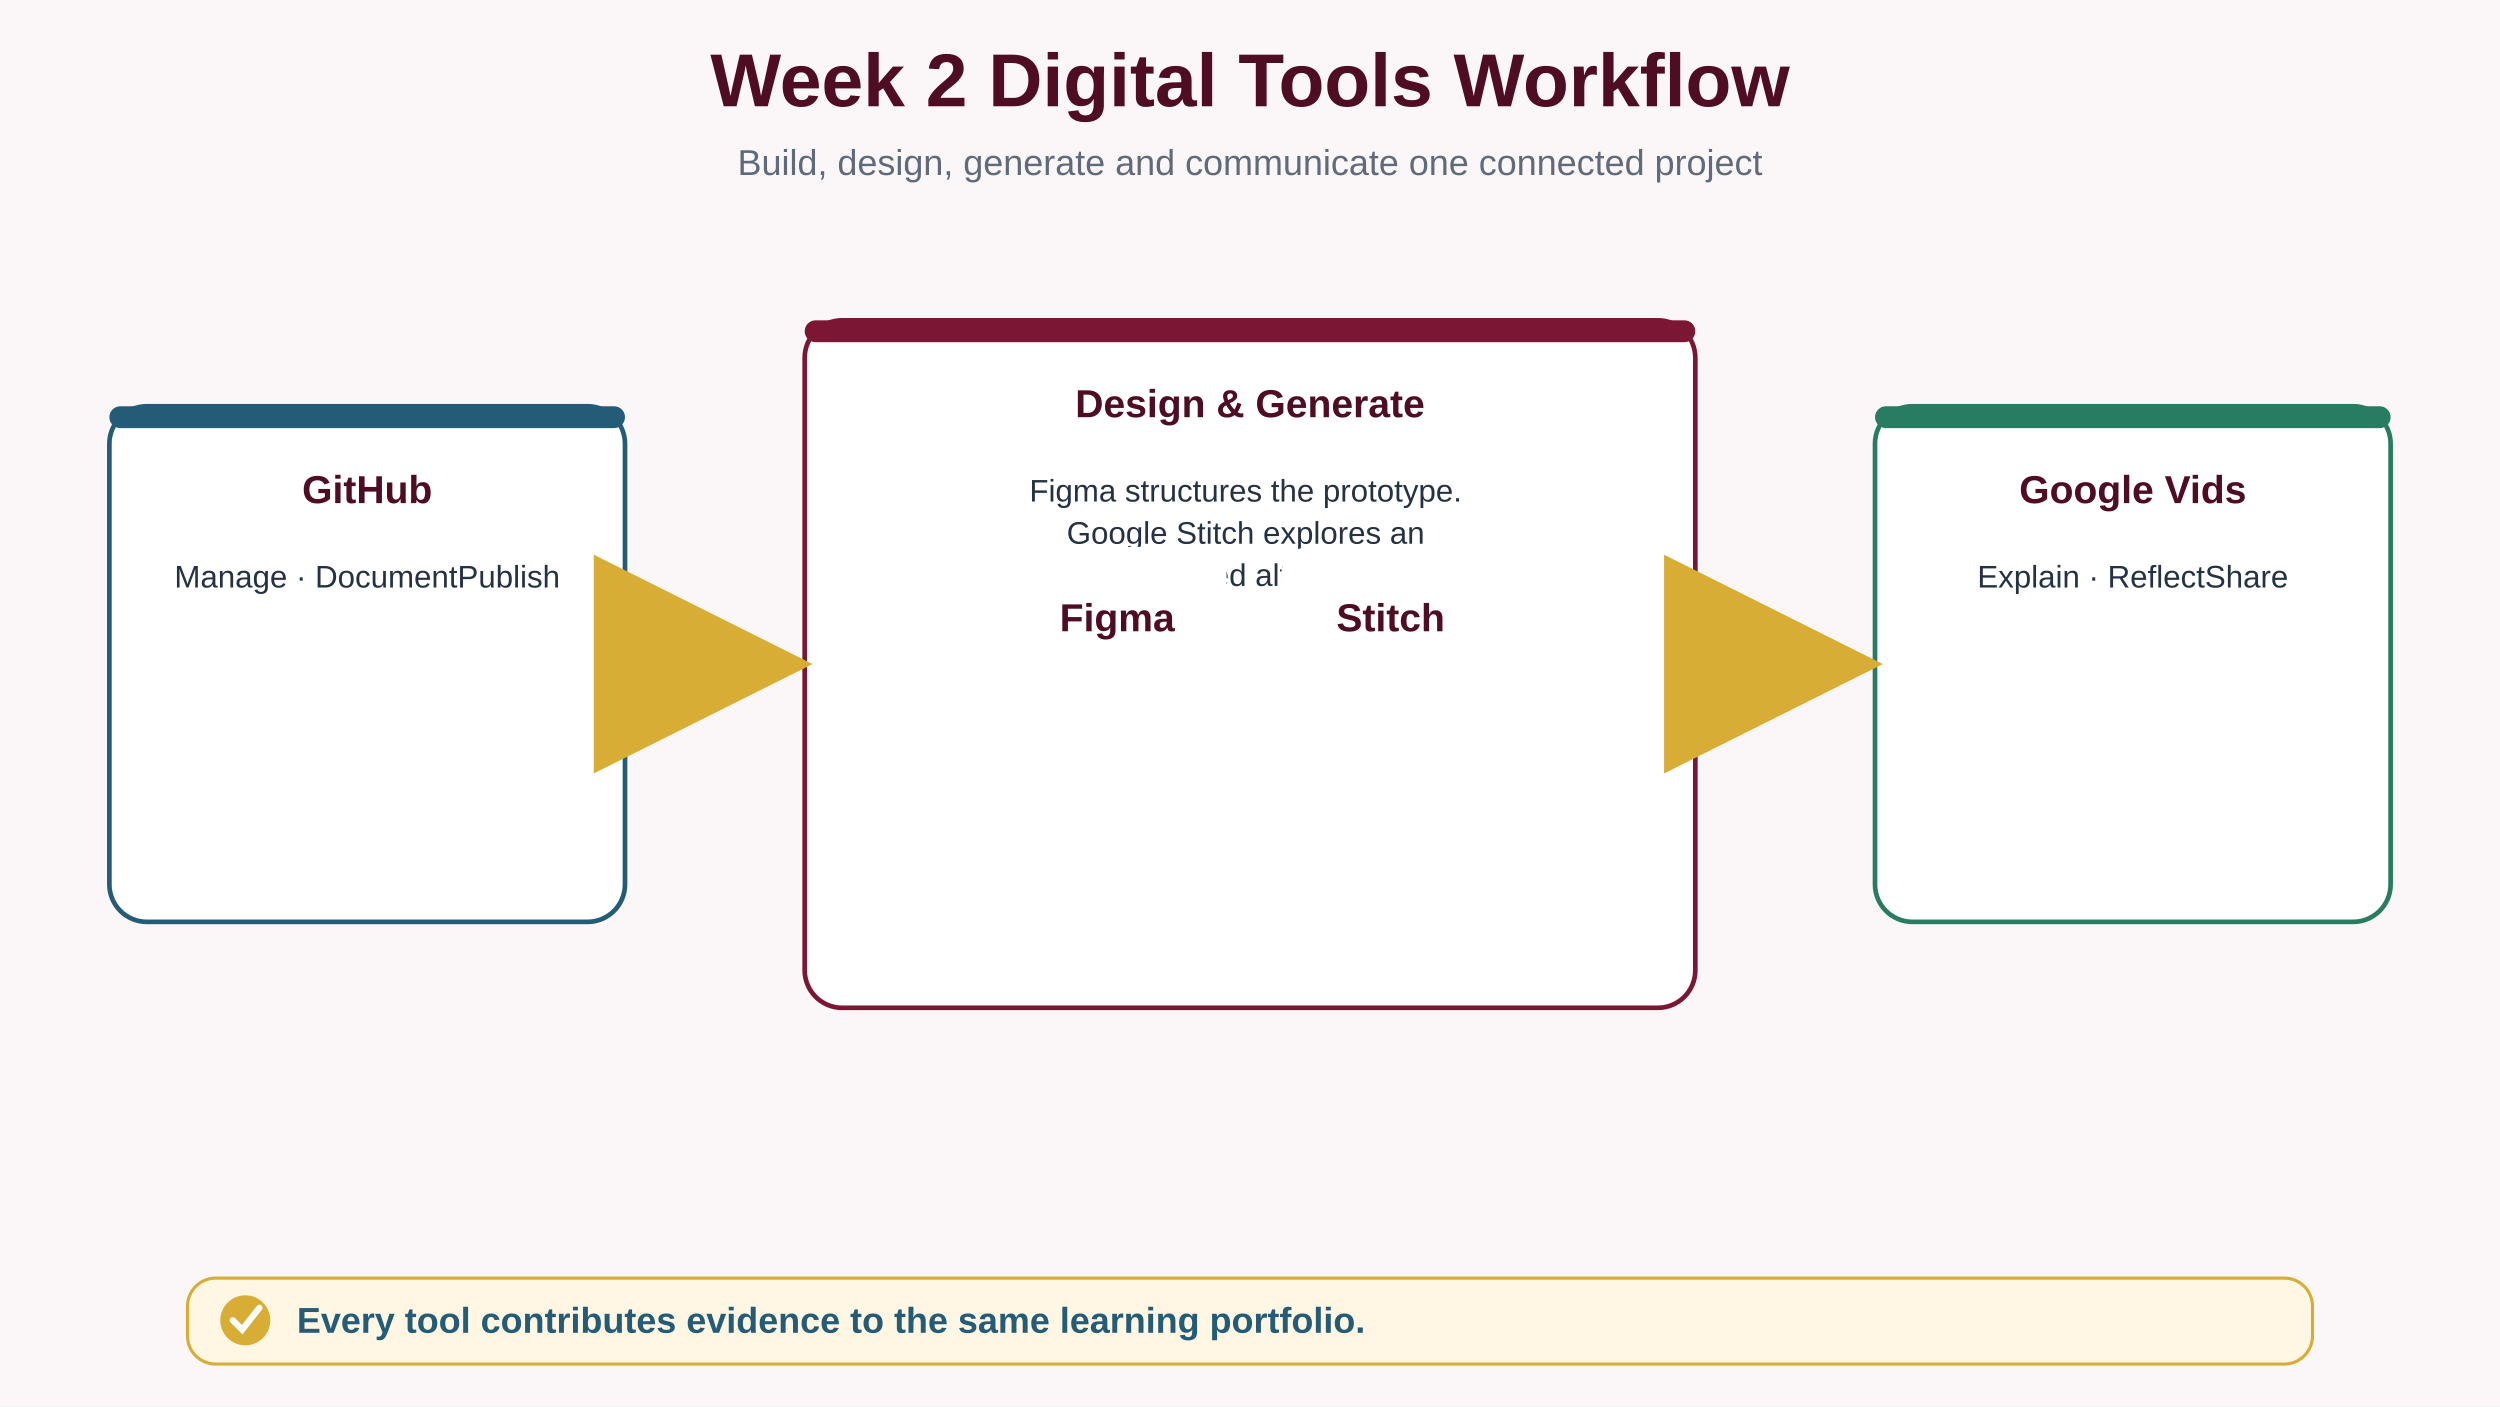
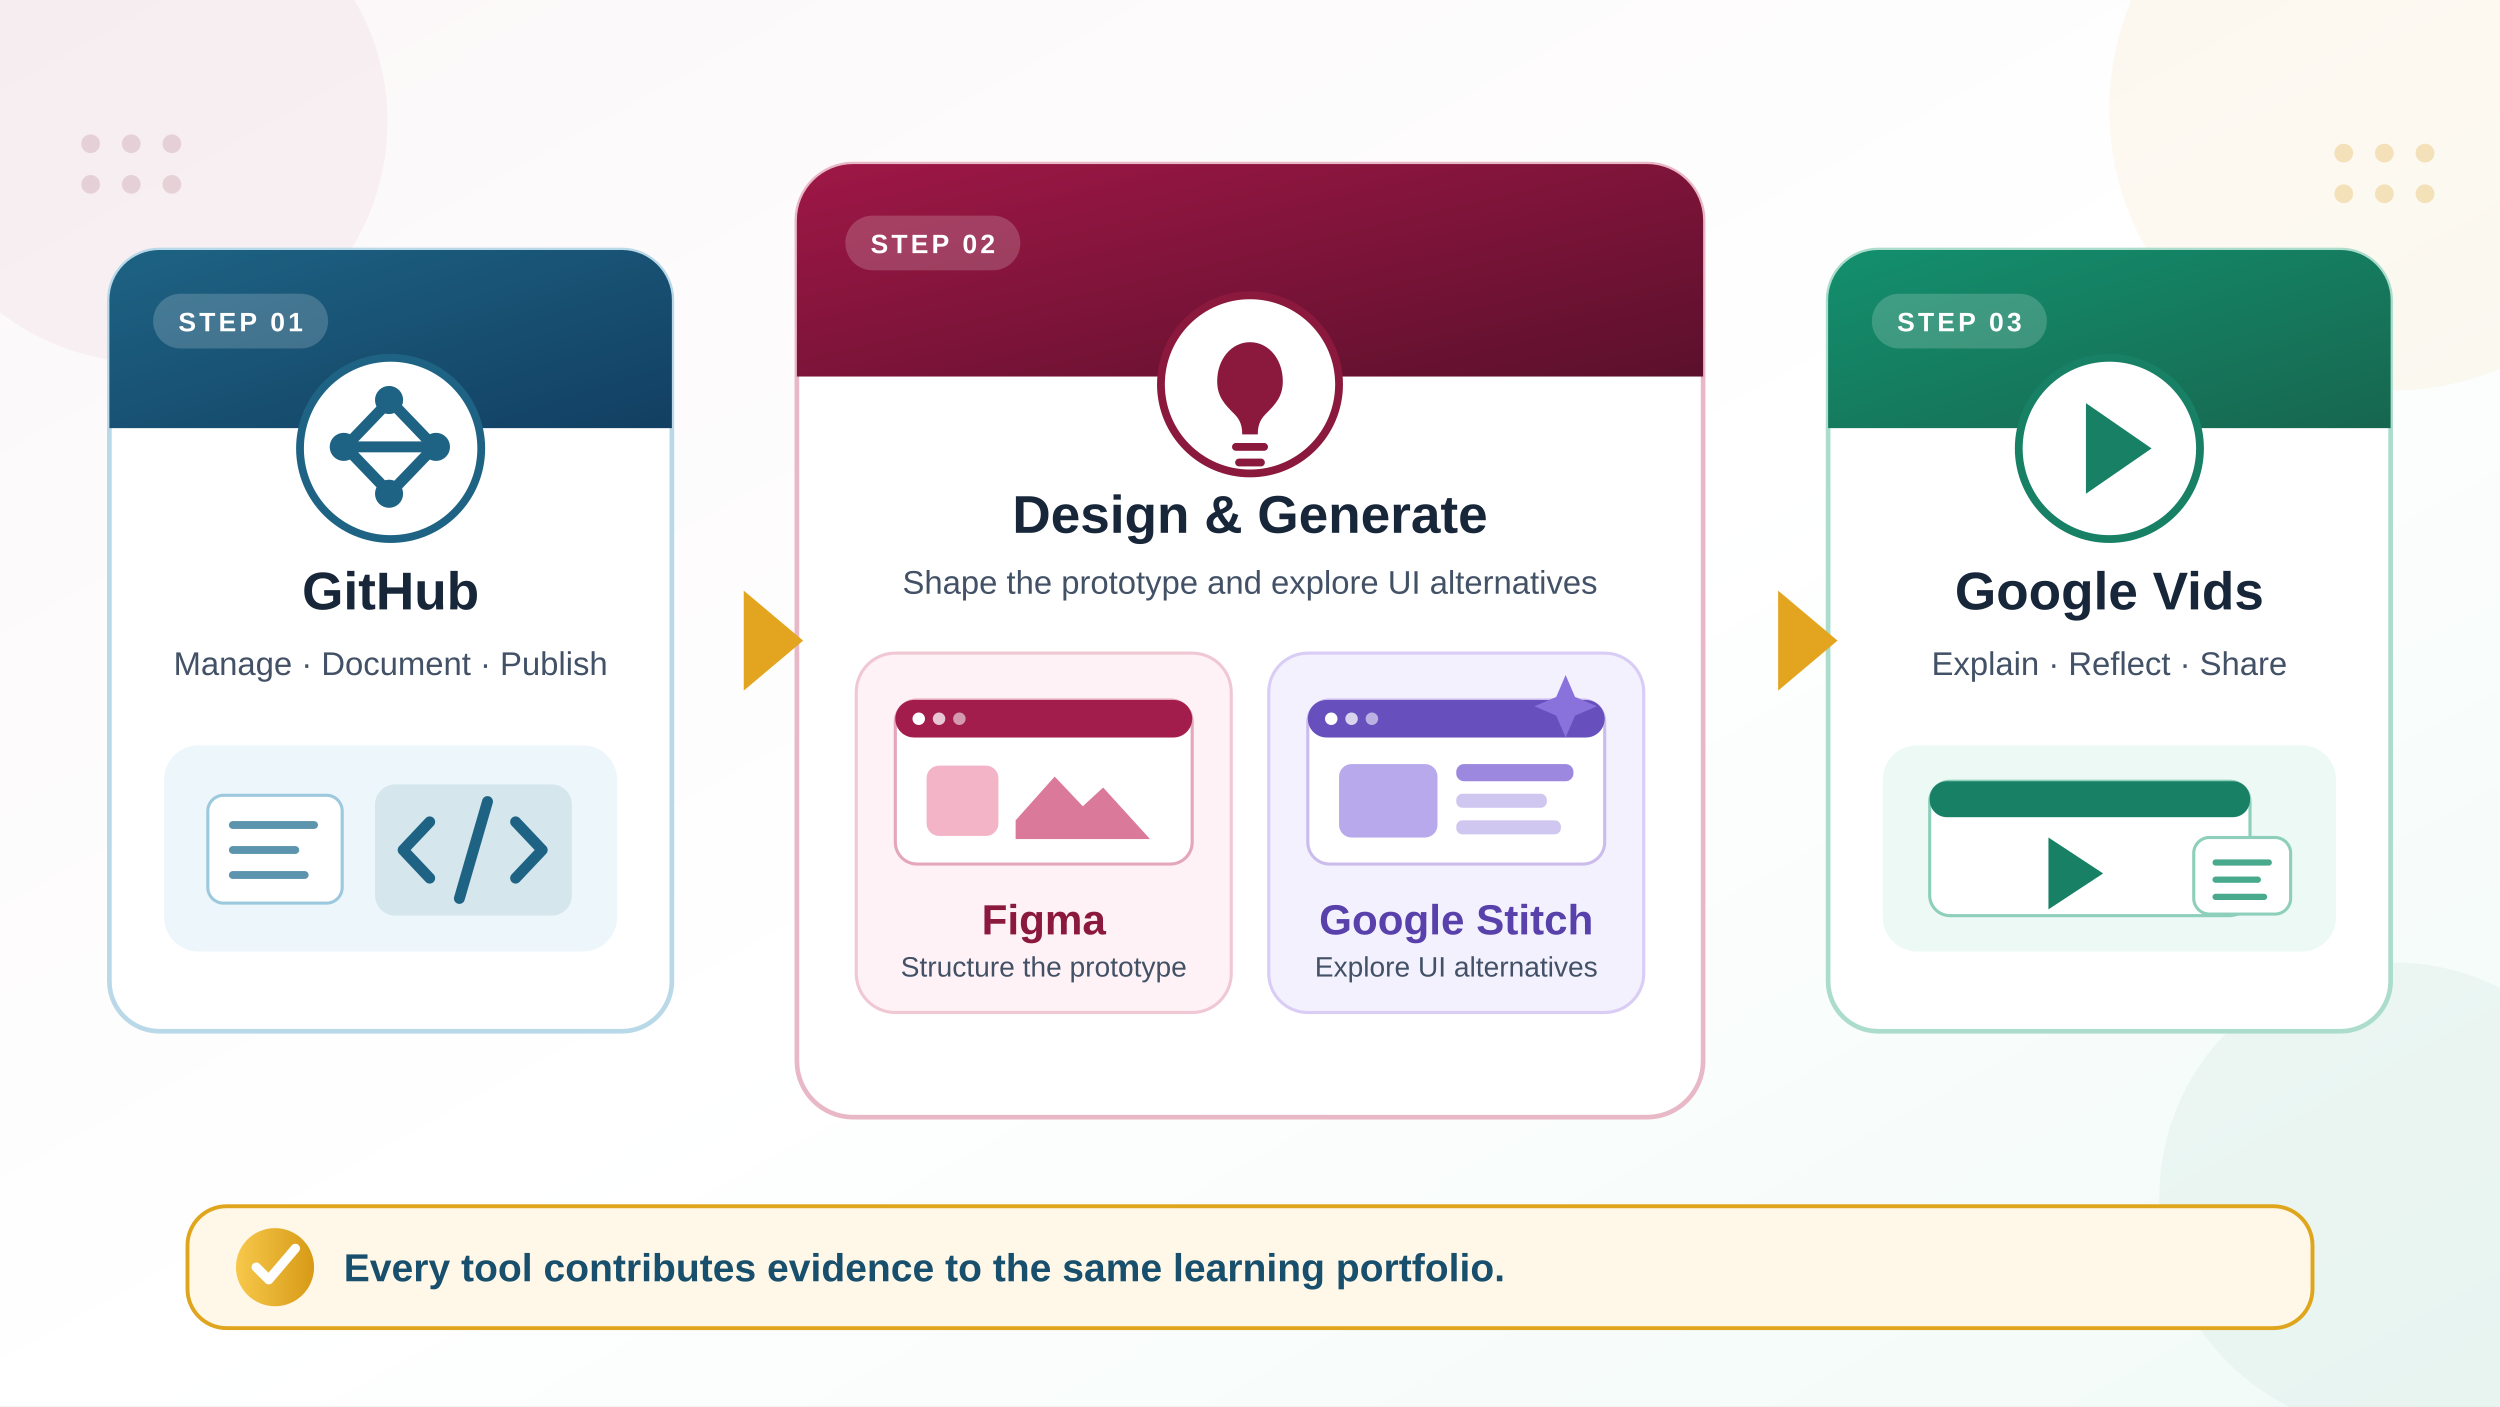
- <svg xmlns="http://www.w3.org/2000/svg" width="1600" height="900" viewBox="0 0 1600 900" role="img" aria-labelledby="title desc">
+ <svg xmlns="http://www.w3.org/2000/svg" width="1600" height="900" viewBox="0 0 1600 900" role="img" aria-labelledby="desc">
  <defs>
-     <marker id="arrow" markerWidth="14" markerHeight="14" refX="12" refY="7" orient="auto">
-       <path d="M0 0L14 7L0 14Z" fill="#d8ad36" />
-     </marker>
-     <filter id="shadow">
-       <feDropShadow dx="0" dy="8" stdDeviation="10" flood-color="#243142" flood-opacity=".12" />
+     <linearGradient id="bg" x1="0" y1="0" x2="1" y2="1">
+       <stop offset="0" stop-color="#fbf7f8" />
+       <stop offset=".52" stop-color="#fff" />
+       <stop offset="1" stop-color="#f1faf7" />
+     </linearGradient>
+     <linearGradient id="blue" x1="0" y1="0" x2="1" y2="1">
+       <stop offset="0" stop-color="#1e6384" />
+       <stop offset="1" stop-color="#123f62" />
+     </linearGradient>
+     <linearGradient id="wine" x1="0" y1="0" x2="1" y2="1">
+       <stop offset="0" stop-color="#9f1746" />
+       <stop offset="1" stop-color="#5b102b" />
+     </linearGradient>
+     <linearGradient id="green" x1="0" y1="0" x2="1" y2="1">
+       <stop offset="0" stop-color="#13906e" />
+       <stop offset="1" stop-color="#17664f" />
+     </linearGradient>
+     <linearGradient id="gold" x1="0" y1="0" x2="1" y2="0">
+       <stop offset="0" stop-color="#f7c84b" />
+       <stop offset="1" stop-color="#d79a16" />
+     </linearGradient>
+     <filter id="shadow" x="-20%" y="-20%" width="140%" height="150%">
+       <feDropShadow dx="0" dy="13" stdDeviation="15" flood-color="#263747" flood-opacity=".15" />
    </filter>
-     <style>.title{font:800 48px Arial,sans-serif;fill:#4e0d22}.sub{font:23px Arial,sans-serif;fill:#5f6b7a}.boxTitle{font:700 25px Arial,sans-serif;fill:#4e0d22}.body{font:20px Arial,sans-serif;fill:#253244}.small{font:18px Arial,sans-serif;fill:#5f6b7a}.label{font:700 21px Arial,sans-serif;fill:#fff}.num{font:700 22px Arial,sans-serif;fill:#fff}.foot{font:700 23px Arial,sans-serif;fill:#245c78}</style>
+     <filter id="soft" x="-20%" y="-20%" width="140%" height="140%">
+       <feDropShadow dx="0" dy="5" stdDeviation="7" flood-color="#263747" flood-opacity=".12" />
+     </filter>
+     <style>
+       .step{font:700 17px Arial,sans-serif;letter-spacing:2px;fill:#fff}
+       .heading{font:800 34px Arial,sans-serif;fill:#172638}
+       .body{font:21px Arial,sans-serif;fill:#425166}
+       .tool{font:800 27px Arial,sans-serif}
+       .caption{font:18px Arial,sans-serif;fill:#425166}
+       .footer{font:700 25px Arial,sans-serif;fill:#184f6c}
+     </style>
  </defs>
-   <rect width="1600" height="900" fill="#fbf7f8" />
-   <text x="800" y="68" class="title" text-anchor="middle">Week 2 Digital Tools Workflow</text>
-   <text x="800" y="112" class="sub" text-anchor="middle">Build, design, generate and communicate one connected project</text>
-   <g>
-     <rect x="70" y="260" width="330" height="330" rx="24" fill="#fff" stroke="#245c78" stroke-width="3" />
-     <rect x="70" y="260" width="330" height="14" rx="7" fill="#245c78" />
-     <text x="235" y="322" class="boxTitle" text-anchor="middle">
-       <tspan x="235" dy="0">GitHub</tspan>
-     </text>
-     <text x="235" y="376" class="body" text-anchor="middle">
-       <tspan x="235" dy="0">Manage · Document
- Publish</tspan>
-     </text>
+   <rect width="1600" height="900" fill="url(#bg)" />
+   <circle cx="94" cy="78" r="154" fill="#8c173c" opacity=".045" />
+   <circle cx="1530" cy="70" r="180" fill="#dba426" opacity=".07" />
+   <circle cx="1532" cy="766" r="150" fill="#178065" opacity=".05" />
+   <g fill="#7b1734" opacity=".14">
+     <circle cx="58" cy="92" r="6" />
+     <circle cx="84" cy="92" r="6" />
+     <circle cx="110" cy="92" r="6" />
+     <circle cx="58" cy="118" r="6" />
+     <circle cx="84" cy="118" r="6" />
+     <circle cx="110" cy="118" r="6" />
+   </g>
+   <g fill="#d79a16" opacity=".26">
+     <circle cx="1500" cy="98" r="6" />
+     <circle cx="1526" cy="98" r="6" />
+     <circle cx="1552" cy="98" r="6" />
+     <circle cx="1500" cy="124" r="6" />
+     <circle cx="1526" cy="124" r="6" />
+     <circle cx="1552" cy="124" r="6" />
  </g>
  <g>
-     <rect x="515" y="205" width="570" height="440" rx="24" fill="#fff" stroke="#7b1734" stroke-width="3" />
-     <rect x="515" y="205" width="570" height="14" rx="7" fill="#7b1734" />
-     <text x="800" y="267" class="boxTitle" text-anchor="middle">
-       <tspan x="800" dy="0">Design &amp; Generate</tspan>
-     </text>
-     <text x="800" y="321" class="body" text-anchor="middle">
-       <tspan x="800" dy="0">Figma structures the prototype.</tspan>
-       <tspan x="800" dy="27">Google Stitch explores an</tspan>
-       <tspan x="800" dy="27">AI-assisted alternative.</tspan>
-     </text>
+     <rect x="70" y="160" width="360" height="500" rx="32" fill="#fff" stroke="#b9d9e8" stroke-width="3" />
+     <path d="M70 192a32 32 0 0 1 32-32h296a32 32 0 0 1 32 32v82H70z" fill="url(#blue)" />
+     <rect x="98" y="188" width="112" height="35" rx="17.5" fill="#fff" opacity=".18" />
+     <text x="154" y="212" class="step" text-anchor="middle">STEP 01</text>
+     <circle cx="250" cy="287" r="58" fill="#fff" stroke="#1e6384" stroke-width="5" />
+     <path d="M220 286h58M221 286l24-25m-24 25l24 25m33-25l-24-25m24 25l-24 25" fill="none" stroke="#1e6384" stroke-width="7" stroke-linecap="round" />
+     <circle cx="220" cy="286" r="9" fill="#1e6384" />
+     <circle cx="249" cy="256" r="9" fill="#1e6384" />
+     <circle cx="249" cy="316" r="9" fill="#1e6384" />
+     <circle cx="279" cy="286" r="9" fill="#1e6384" />
+     <text x="250" y="390" class="heading" text-anchor="middle">GitHub</text>
+     <text x="250" y="432" class="body" text-anchor="middle">Manage · Document · Publish</text>
+     <rect x="105" y="477" width="290" height="132" rx="22" fill="#edf7fb" />
+     <rect x="133" y="509" width="86" height="69" rx="10" fill="#fff" stroke="#9cc9dd" stroke-width="2" />
+     <path d="M149 528h52M149 544h40M149 560h46" stroke="#337899" stroke-width="5" stroke-linecap="round" opacity=".8" />
+     <rect x="240" y="502" width="126" height="84" rx="13" fill="#1e6384" opacity=".12" />
+     <path d="M275 526l-17 18 17 18m55-36l17 18-17 18m-18-49l-18 62" fill="none" stroke="#1e6384" stroke-width="7" stroke-linecap="round" stroke-linejoin="round" />
  </g>
  <g>
-     <rect x="1200" y="260" width="330" height="330" rx="24" fill="#fff" stroke="#287c62" stroke-width="3" />
-     <rect x="1200" y="260" width="330" height="14" rx="7" fill="#287c62" />
-     <text x="1365" y="322" class="boxTitle" text-anchor="middle">
-       <tspan x="1365" dy="0">Google Vids</tspan>
-     </text>
-     <text x="1365" y="376" class="body" text-anchor="middle">
-       <tspan x="1365" dy="0">Explain · Reflect
- Share</tspan>
-     </text>
+     <rect x="510" y="105" width="580" height="610" rx="36" fill="#fff" stroke="#e8b8c7" stroke-width="3" />
+     <path d="M510 141a36 36 0 0 1 36-36h508a36 36 0 0 1 36 36v100H510z" fill="url(#wine)" />
+     <rect x="541" y="138" width="112" height="35" rx="17.5" fill="#fff" opacity=".18" />
+     <text x="597" y="162" class="step" text-anchor="middle">STEP 02</text>
+     <circle cx="800" cy="246" r="57" fill="#fff" stroke="#8b183d" stroke-width="5" />
+     <path d="M779 244c0-14 9-25 21-25s21 11 21 25c0 10-5 15-11 21-4 4-5 8-5 13h-10c0-5-1-9-5-13-6-6-11-11-11-21z" fill="#8b183d" />
+     <path d="M791 286h18M793 296h14" stroke="#8b183d" stroke-width="5" stroke-linecap="round" />
+     <text x="800" y="341" class="heading" text-anchor="middle">Design &amp; Generate</text>
+     <text x="800" y="380" class="body" text-anchor="middle">Shape the prototype and explore UI alternatives</text>
+     <rect x="548" y="418" width="240" height="230" rx="25" fill="#fff2f6" stroke="#f0c8d4" stroke-width="2" />
+     <rect x="573" y="448" width="190" height="105" rx="14" fill="#fff" stroke="#e4a6b9" stroke-width="2" />
+     <rect x="573" y="448" width="190" height="24" rx="12" fill="#a21d4c" />
+     <circle cx="588" cy="460" r="4" fill="#fff" />
+     <circle cx="601" cy="460" r="4" fill="#fff" opacity=".75" />
+     <circle cx="614" cy="460" r="4" fill="#fff" opacity=".55" />
+     <rect x="593" y="490" width="46" height="45" rx="8" fill="#f4b4c8" />
+     <path d="M650 525l25-28 18 19 13-12 30 33h-86z" fill="#cf4c78" opacity=".75" />
+     <text x="668" y="598" class="tool" fill="#8b183d" text-anchor="middle">Figma</text>
+     <text x="668" y="625" class="caption" text-anchor="middle">Structure the prototype</text>
+     <rect x="812" y="418" width="240" height="230" rx="25" fill="#f4f1ff" stroke="#d9cdf5" stroke-width="2" />
+     <rect x="837" y="448" width="190" height="105" rx="14" fill="#fff" stroke="#cbbcec" stroke-width="2" />
+     <rect x="837" y="448" width="190" height="24" rx="12" fill="#6750bd" />
+     <circle cx="852" cy="460" r="4" fill="#fff" />
+     <circle cx="865" cy="460" r="4" fill="#fff" opacity=".75" />
+     <circle cx="878" cy="460" r="4" fill="#fff" opacity=".55" />
+     <rect x="857" y="489" width="63" height="47" rx="8" fill="#b8a9ec" />
+     <rect x="932" y="489" width="75" height="11" rx="5" fill="#9c89df" />
+     <rect x="932" y="508" width="58" height="9" rx="4" fill="#d0c7f1" />
+     <rect x="932" y="525" width="67" height="9" rx="4" fill="#d0c7f1" />
+     <path d="M1002 432l6 14 14 6-14 6-6 14-6-14-14-6 14-6z" fill="#8a72dc" />
+     <text x="932" y="598" class="tool" fill="#5841aa" text-anchor="middle">Google Stitch</text>
+     <text x="932" y="625" class="caption" text-anchor="middle">Explore UI alternatives</text>
  </g>
-   <path d="M405 425 L500 425" stroke="#d8ad36" stroke-width="10" fill="none" marker-end="url(#arrow)" />
-   <path d="M1090 425 L1185 425" stroke="#d8ad36" stroke-width="10" fill="none" marker-end="url(#arrow)" />
-   <rect x="645" y="350" width="140" height="90" rx="18" fill="#fff" />
-   <rect x="820" y="350" width="140" height="90" rx="18" fill="#fff" />
-   <text x="715" y="404" class="boxTitle" text-anchor="middle">
-     <tspan x="715" dy="0">Figma</tspan>
-   </text>
-   <text x="890" y="404" class="boxTitle" text-anchor="middle">
-     <tspan x="890" dy="0">Stitch</tspan>
-   </text>
-   <rect x="120" y="818" width="1360" height="55" rx="18" fill="#fff7e4" stroke="#d8ad36" stroke-width="2" />
-   <circle cx="157" cy="845" r="16" fill="#d8ad36" />
-   <path d="M149 845l6 6 11-14" fill="none" stroke="#fff" stroke-width="4" stroke-linecap="round" />
-   <text x="190" y="853" class="foot" text-anchor="start">
-     <tspan x="190" dy="0">Every tool contributes evidence to the same learning portfolio.</tspan>
-   </text>
+   <g>
+     <rect x="1170" y="160" width="360" height="500" rx="32" fill="#fff" stroke="#acdccc" stroke-width="3" />
+     <path d="M1170 192a32 32 0 0 1 32-32h296a32 32 0 0 1 32 32v82h-360z" fill="url(#green)" />
+     <rect x="1198" y="188" width="112" height="35" rx="17.5" fill="#fff" opacity=".18" />
+     <text x="1254" y="212" class="step" text-anchor="middle">STEP 03</text>
+     <circle cx="1350" cy="287" r="58" fill="#fff" stroke="#178065" stroke-width="5" />
+     <path d="M1335 258l42 29-42 29z" fill="#178065" />
+     <text x="1350" y="390" class="heading" text-anchor="middle">Google Vids</text>
+     <text x="1350" y="432" class="body" text-anchor="middle">Explain · Reflect · Share</text>
+     <rect x="1205" y="477" width="290" height="132" rx="22" fill="#ecf9f5" />
+     <rect x="1235" y="500" width="205" height="86" rx="13" fill="#fff" stroke="#8ecfbb" stroke-width="2" />
+     <rect x="1235" y="500" width="205" height="23" rx="11" fill="#178065" />
+     <path d="M1311 536l35 23-35 23z" fill="#178065" />
+     <rect x="1404" y="536" width="62" height="49" rx="10" fill="#fff" stroke="#8ecfbb" stroke-width="2" />
+     <path d="M1418 552h34M1418 563h27M1418 574h31" stroke="#48a98c" stroke-width="4" stroke-linecap="round" />
+   </g>
+   <g>
+     <path d="M438 410h50" stroke="url(#gold)" stroke-width="15" stroke-linecap="round" />
+     <path d="M476 378l38 32-38 32z" fill="#e3a520" />
+     <path d="M1112 410h36" stroke="url(#gold)" stroke-width="15" stroke-linecap="round" />
+     <path d="M1138 378l38 32-38 32z" fill="#e3a520" />
+   </g>
+   <g>
+     <rect x="120" y="772" width="1360" height="78" rx="25" fill="#fff8e8" stroke="#dfa51c" stroke-width="2.5" />
+     <circle cx="176" cy="811" r="25" fill="url(#gold)" />
+     <path d="M164 811l8 8 17-20" fill="none" stroke="#fff" stroke-width="6" stroke-linecap="round" stroke-linejoin="round" />
+     <text x="220" y="820" class="footer">Every tool contributes evidence to the same learning portfolio.</text>
+   </g>
</svg>
